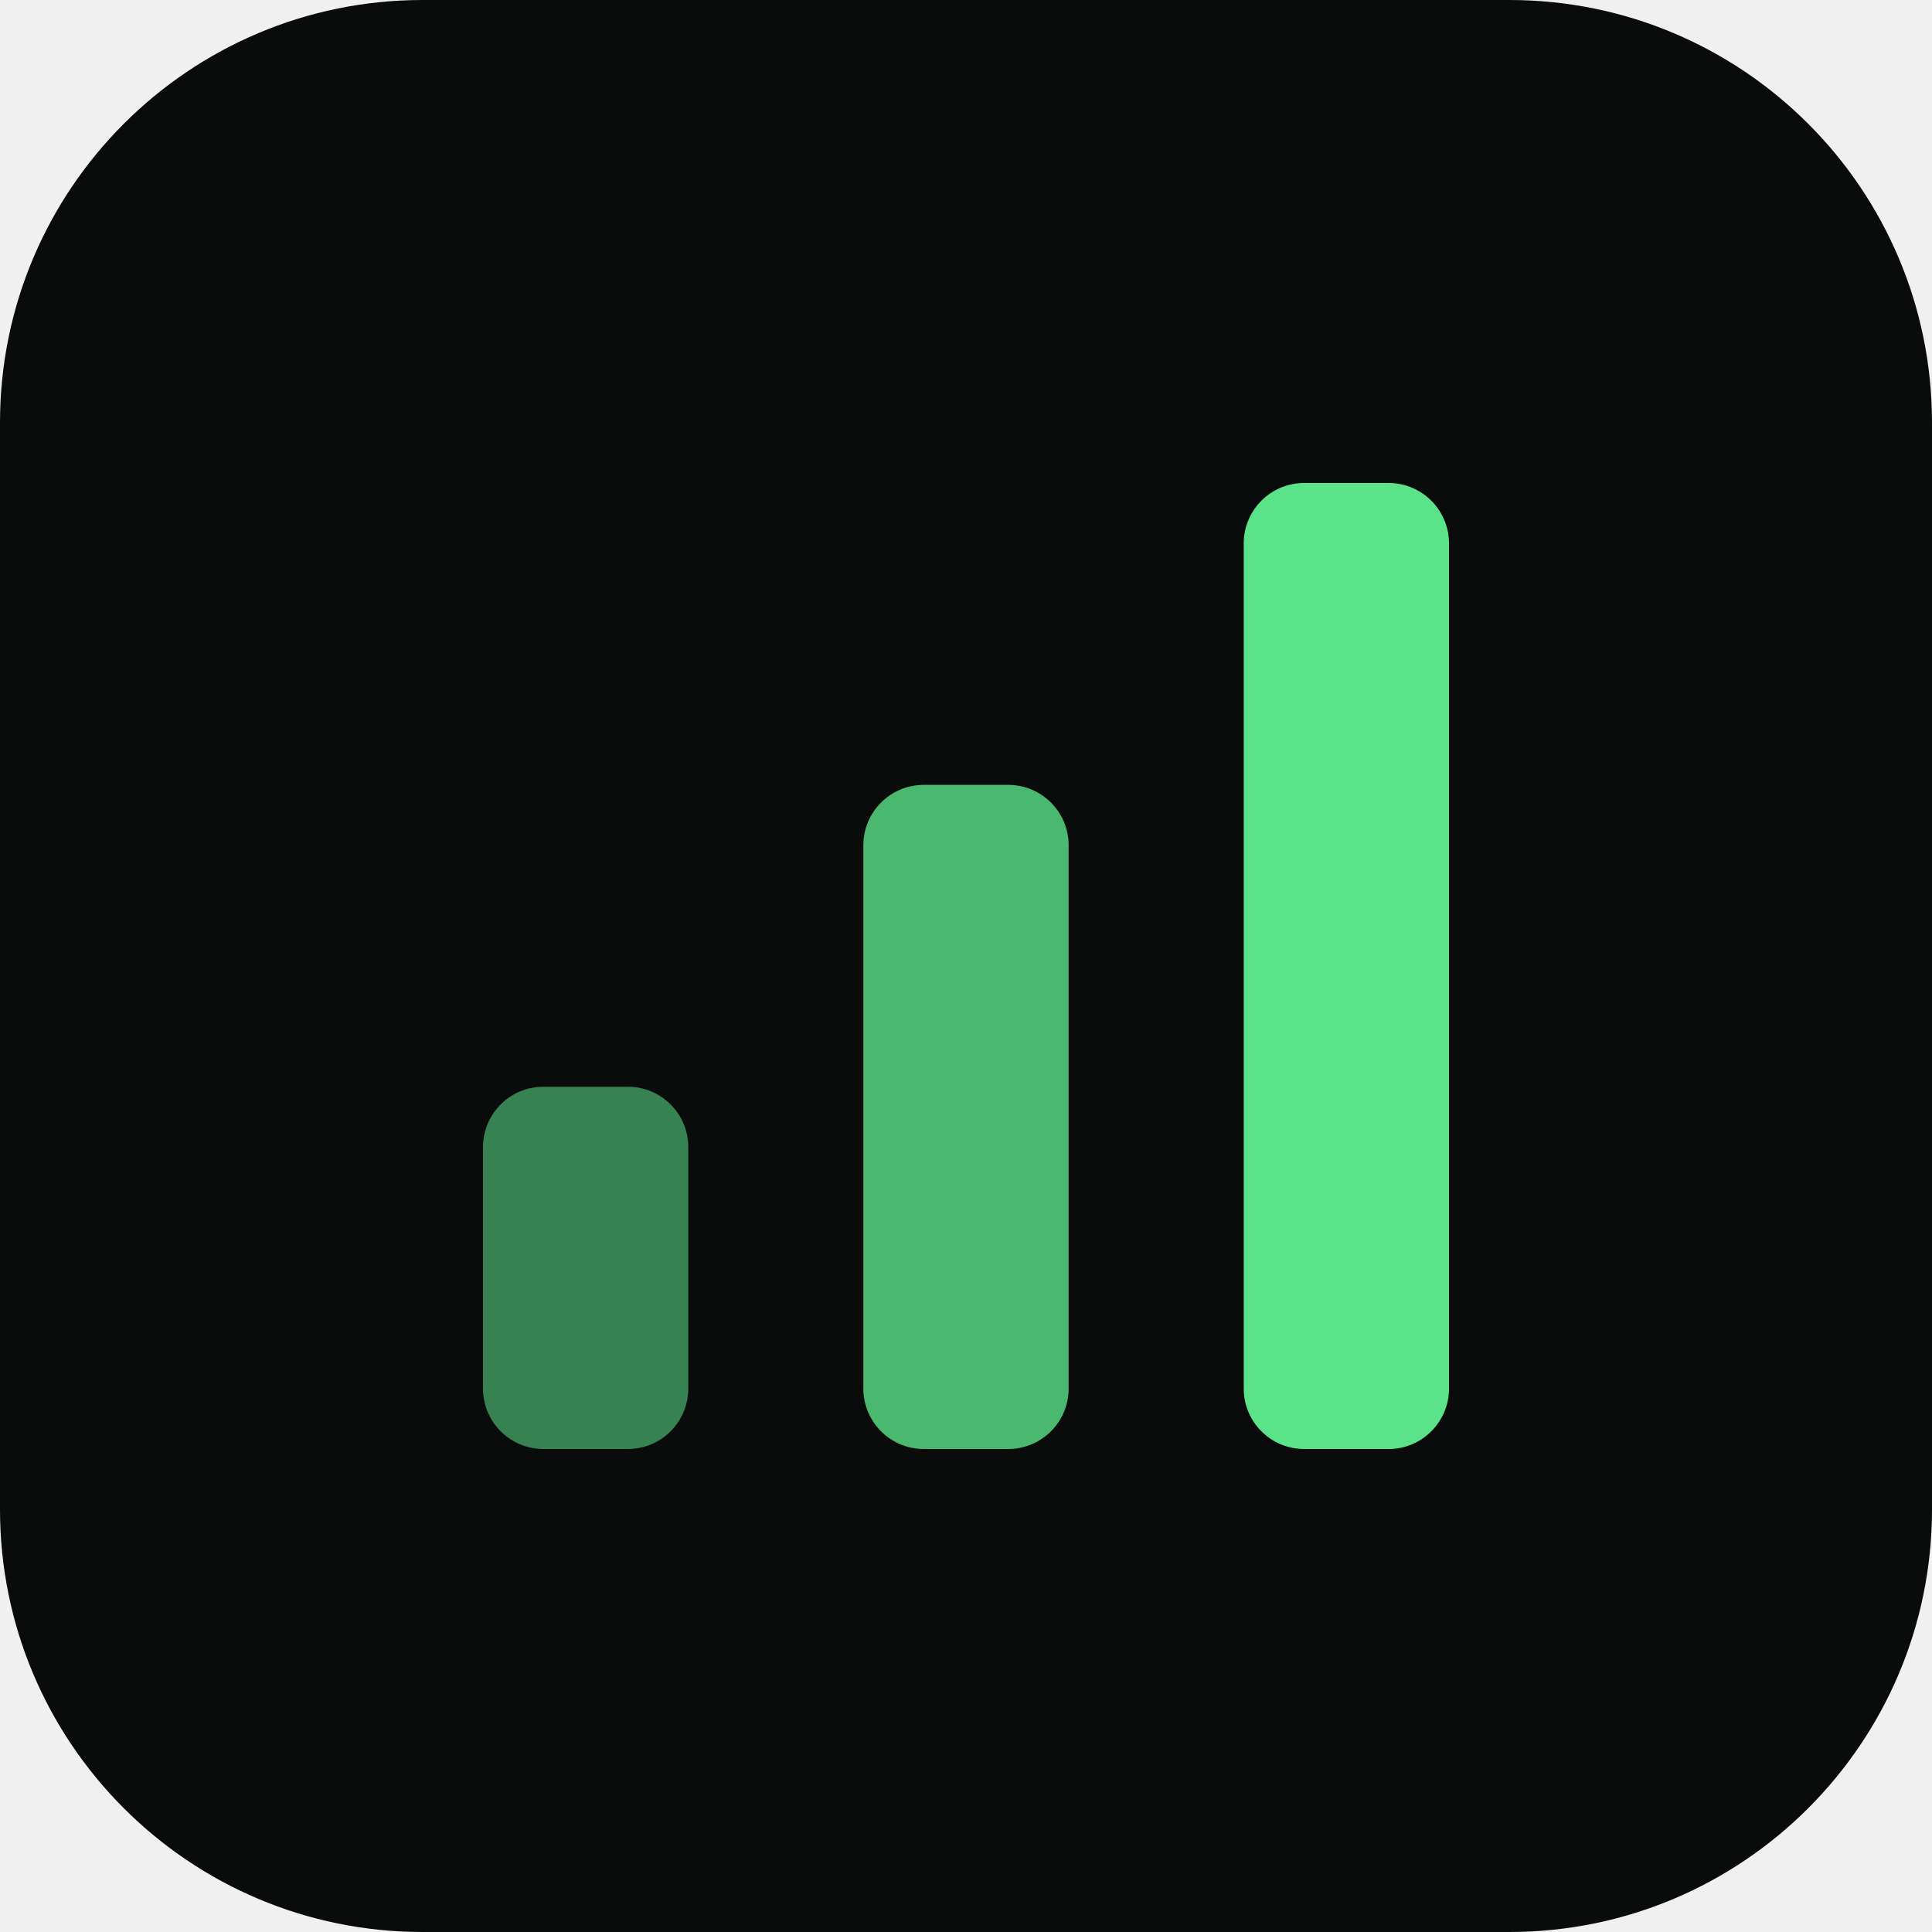
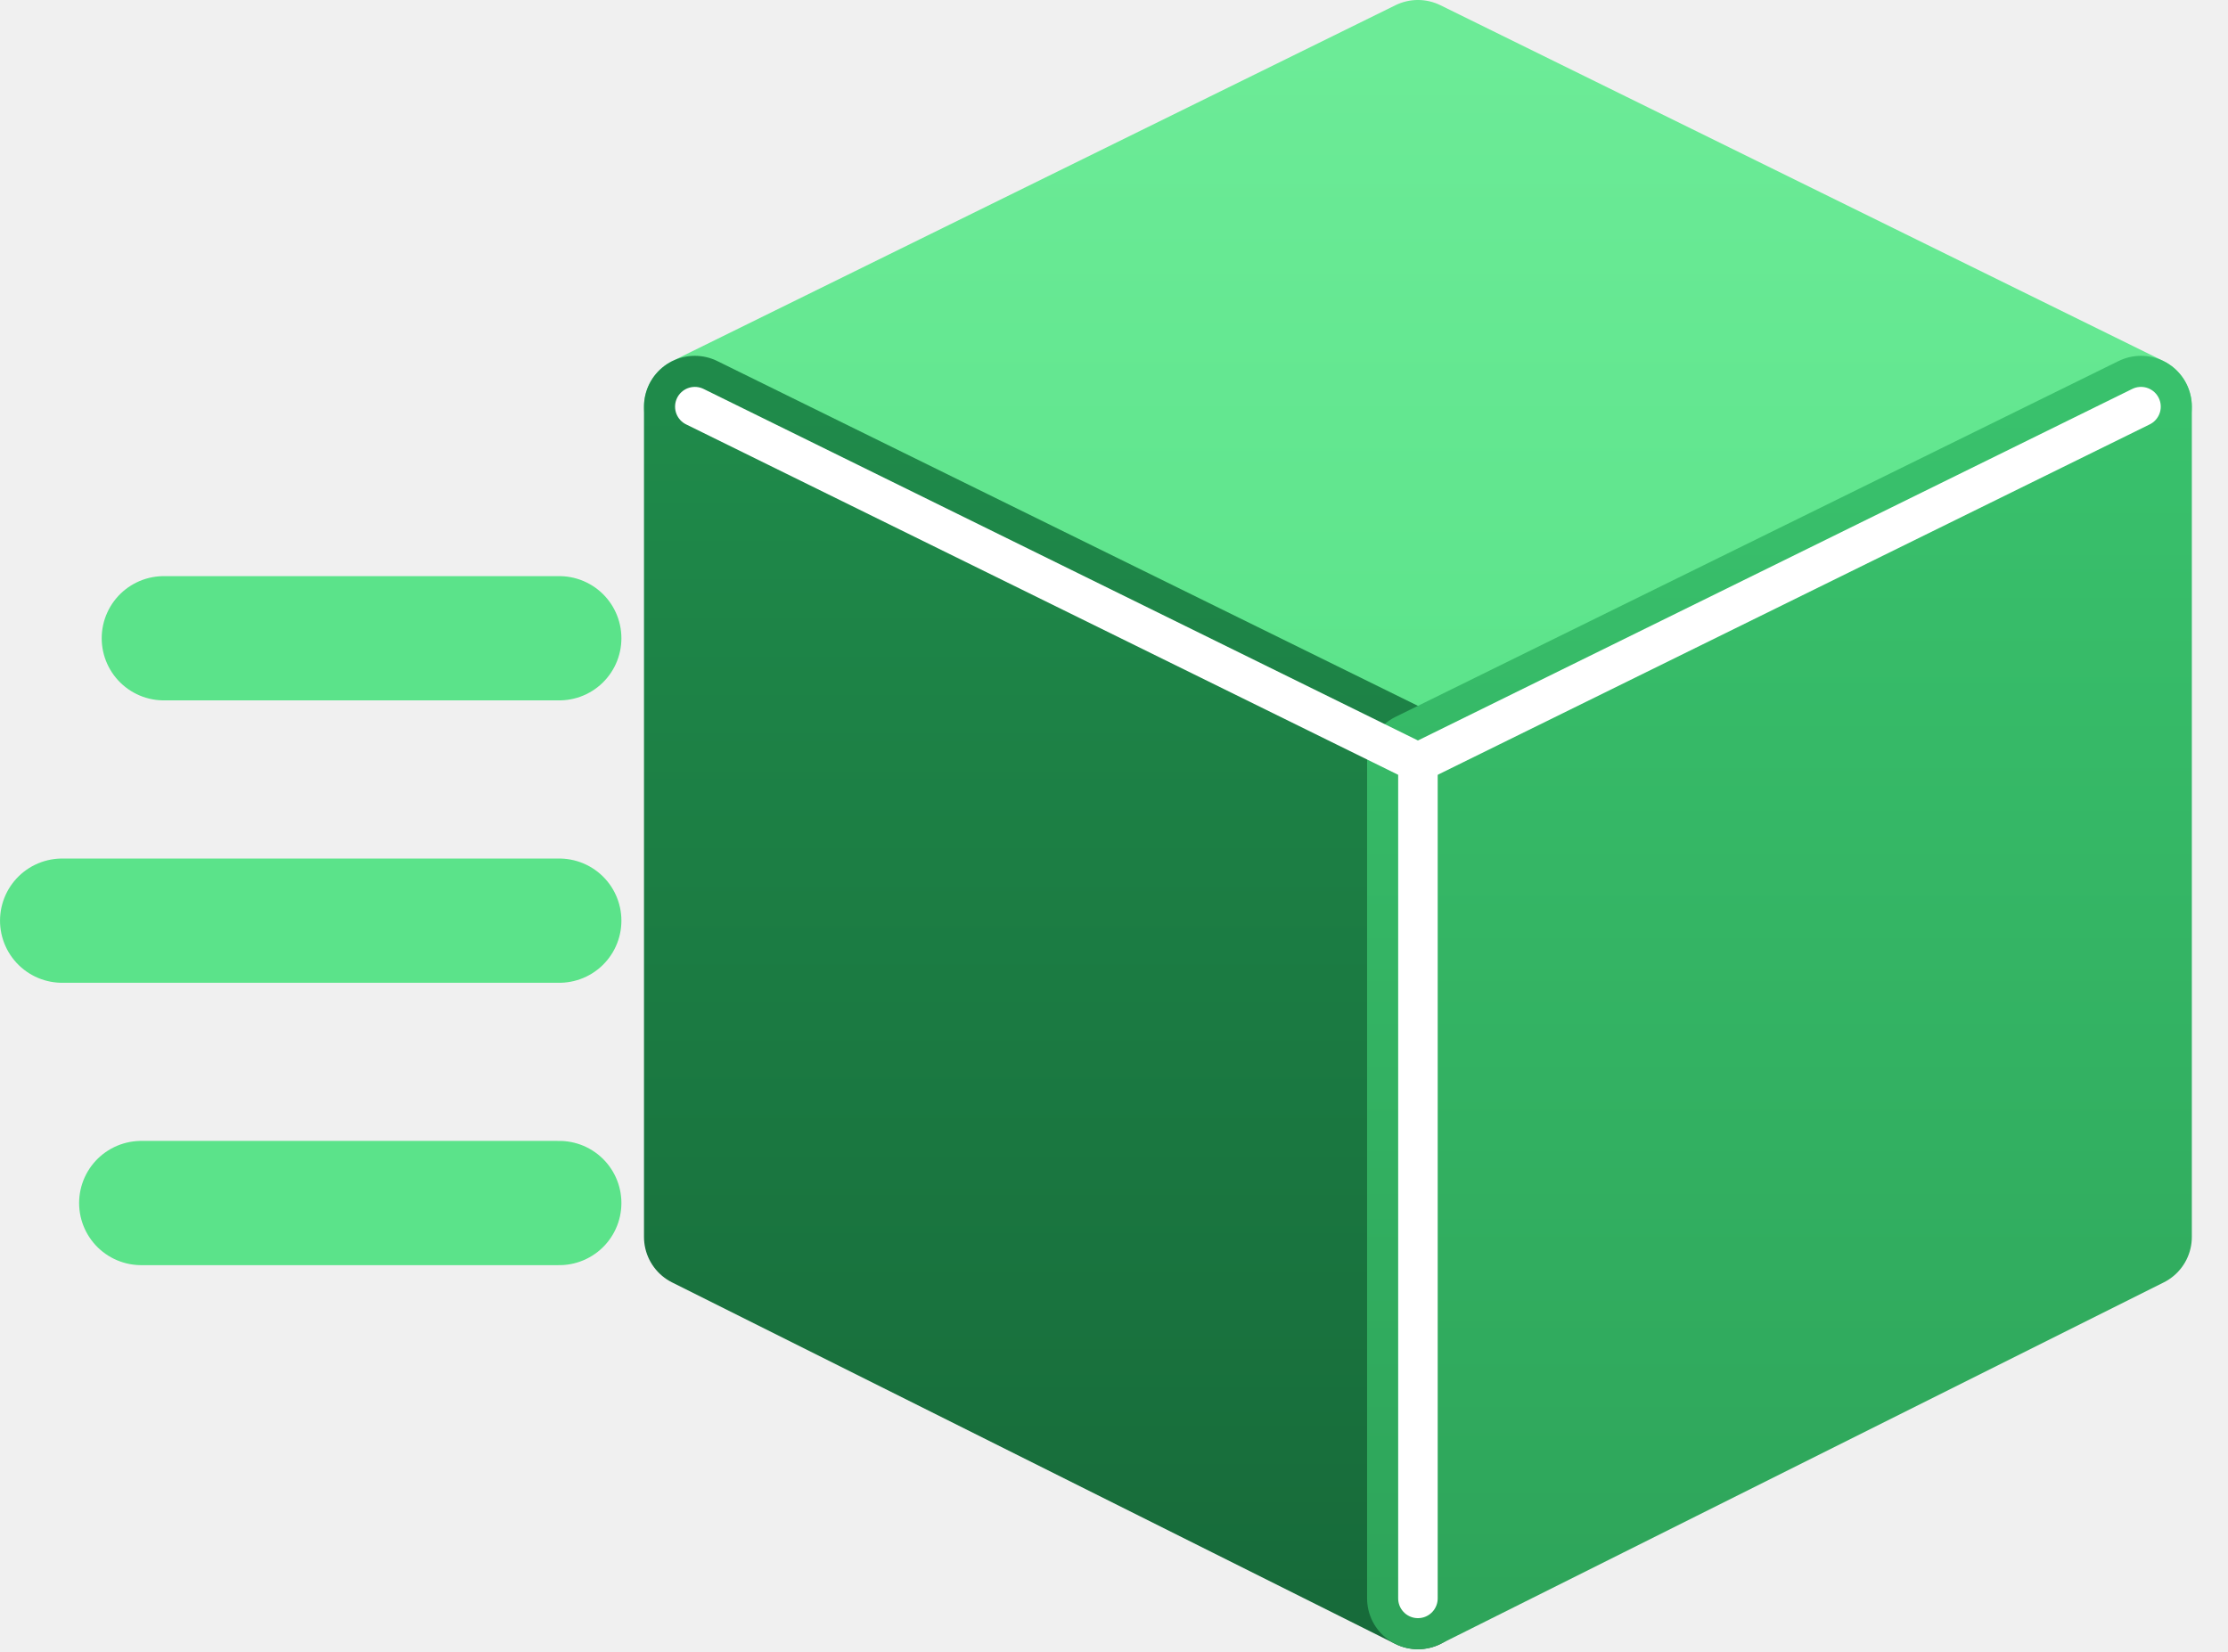
- <svg xmlns="http://www.w3.org/2000/svg" viewBox="0 0 32 32" width="32" height="32">
-   <rect width="32" height="32" rx="7" fill="#0A0C0B" />
-   <rect x="8" y="18" width="3.4" height="6" rx="1" fill="#5BE38A" opacity="0.55" />
-   <rect x="14.3" y="13" width="3.4" height="11" rx="1" fill="#5BE38A" opacity="0.8" />
-   <rect x="20.6" y="8" width="3.4" height="16" rx="1" fill="#5BE38A" />
+ <svg xmlns="http://www.w3.org/2000/svg" width="58" height="43" viewBox="0 0 58 43" fill="none">
+   <path d="M4.265 16.618H14.559" stroke="#5BE38A" stroke-width="3.235" stroke-linecap="round" />
+   <path d="M1.618 23.971H14.559" stroke="#5BE38A" stroke-width="3.235" stroke-linecap="round" />
+   <path d="M3.677 31.323H14.559" stroke="#5BE38A" stroke-width="3.235" stroke-linecap="round" />
+   <path d="M36.912 1.323L55.735 10.588L36.912 19.853L18.088 10.588L36.912 1.323Z" fill="url(#paint0_linear_45_44)" stroke="url(#paint1_linear_45_44)" stroke-width="2.647" stroke-linecap="round" stroke-linejoin="round" />
+   <path d="M18.088 10.588L36.912 19.853V41.617L18.088 32.206V10.588Z" fill="url(#paint2_linear_45_44)" stroke="url(#paint3_linear_45_44)" stroke-width="2.647" stroke-linecap="round" stroke-linejoin="round" />
+   <path d="M55.735 10.588L36.912 19.853V41.617L55.735 32.206V10.588Z" fill="url(#paint4_linear_45_44)" stroke="url(#paint5_linear_45_44)" stroke-width="2.647" stroke-linecap="round" stroke-linejoin="round" />
+   <path d="M18.088 10.588L36.912 19.853L55.735 10.588" stroke="white" stroke-width="1.029" stroke-linecap="round" stroke-linejoin="round" />
+   <path d="M36.912 19.853V41.617" stroke="white" stroke-width="1.029" stroke-linecap="round" stroke-linejoin="round" />
+   <defs>
+     <linearGradient id="paint0_linear_45_44" x1="18.088" y1="1.323" x2="18.088" y2="19.853" gradientUnits="userSpaceOnUse">
+       <stop stop-color="#6CEB97" />
+       <stop offset="1" stop-color="#5BE38A" />
+     </linearGradient>
+     <linearGradient id="paint1_linear_45_44" x1="18.088" y1="1.323" x2="18.088" y2="19.853" gradientUnits="userSpaceOnUse">
+       <stop stop-color="#6CEB97" />
+       <stop offset="1" stop-color="#5BE38A" />
+     </linearGradient>
+     <linearGradient id="paint2_linear_45_44" x1="18.088" y1="10.588" x2="18.088" y2="41.617" gradientUnits="userSpaceOnUse">
+       <stop stop-color="#1F8A4A" />
+       <stop offset="1" stop-color="#176B3A" />
+     </linearGradient>
+     <linearGradient id="paint3_linear_45_44" x1="18.088" y1="10.588" x2="18.088" y2="41.617" gradientUnits="userSpaceOnUse">
+       <stop stop-color="#1F8A4A" />
+       <stop offset="1" stop-color="#176B3A" />
+     </linearGradient>
+     <linearGradient id="paint4_linear_45_44" x1="36.912" y1="10.588" x2="36.912" y2="41.617" gradientUnits="userSpaceOnUse">
+       <stop stop-color="#39C16C" />
+       <stop offset="1" stop-color="#2EA55A" />
+     </linearGradient>
+     <linearGradient id="paint5_linear_45_44" x1="36.912" y1="10.588" x2="36.912" y2="41.617" gradientUnits="userSpaceOnUse">
+       <stop stop-color="#39C16C" />
+       <stop offset="1" stop-color="#2EA55A" />
+     </linearGradient>
+   </defs>
</svg>
